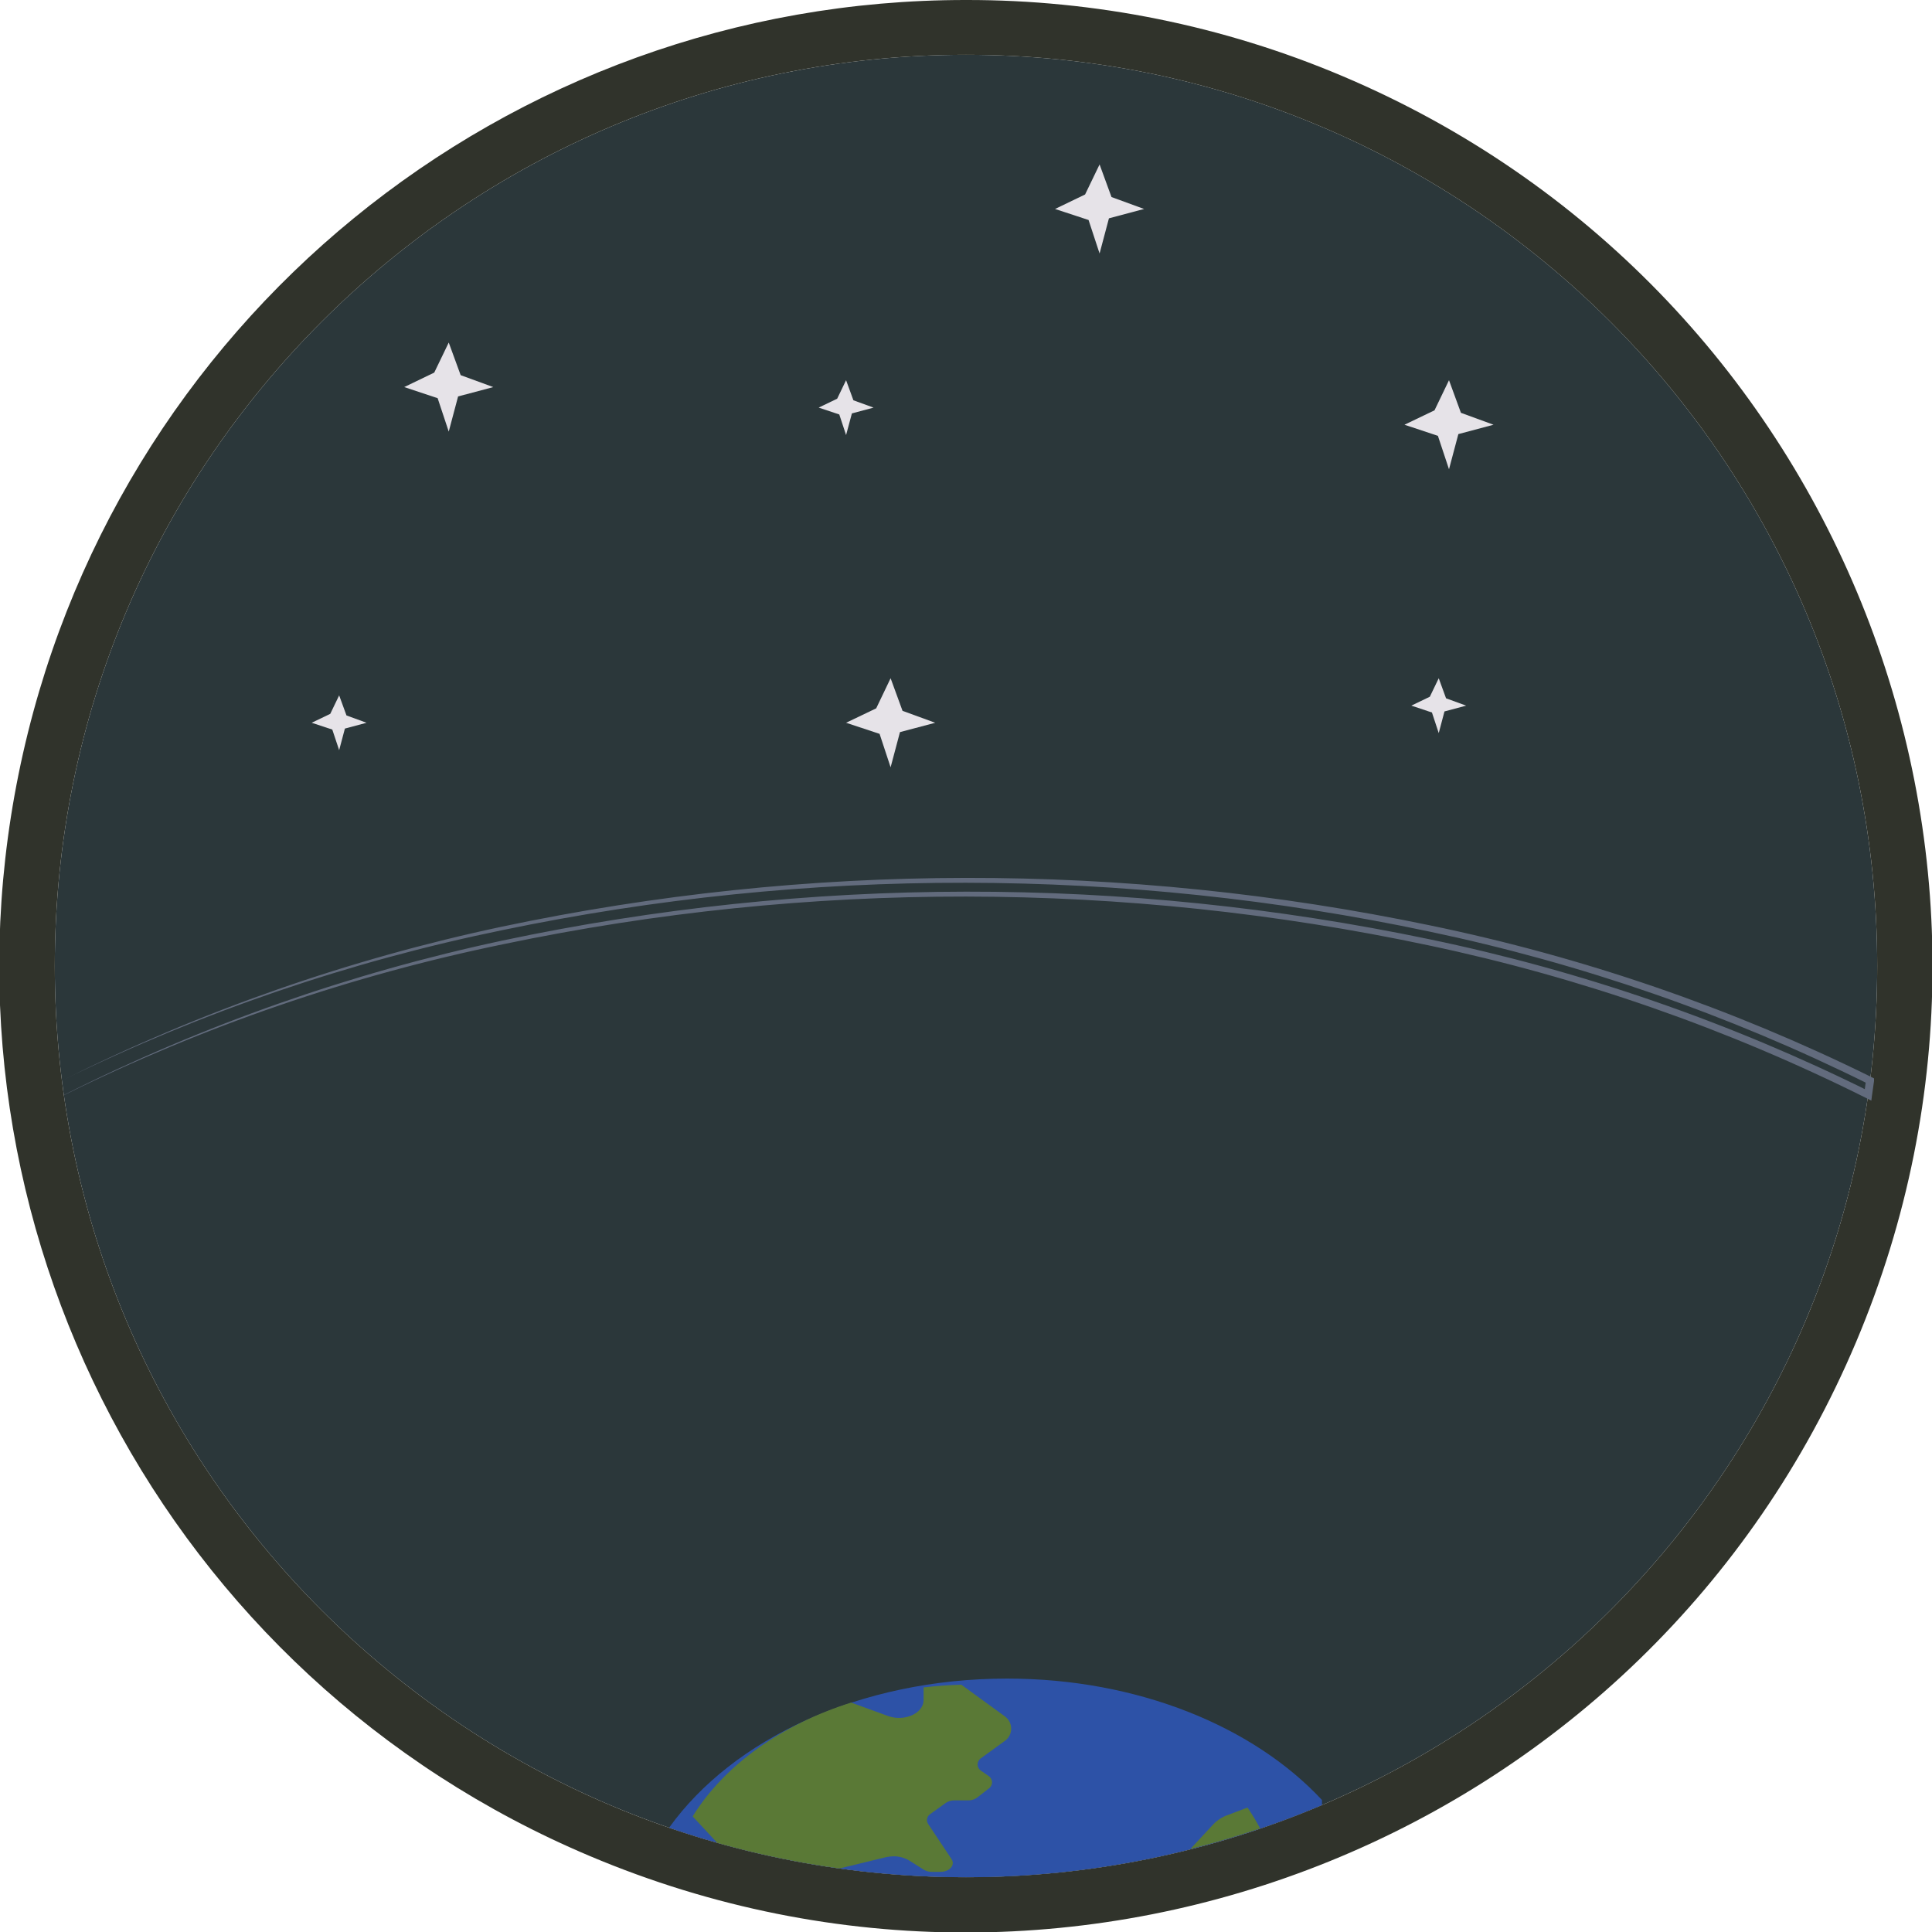
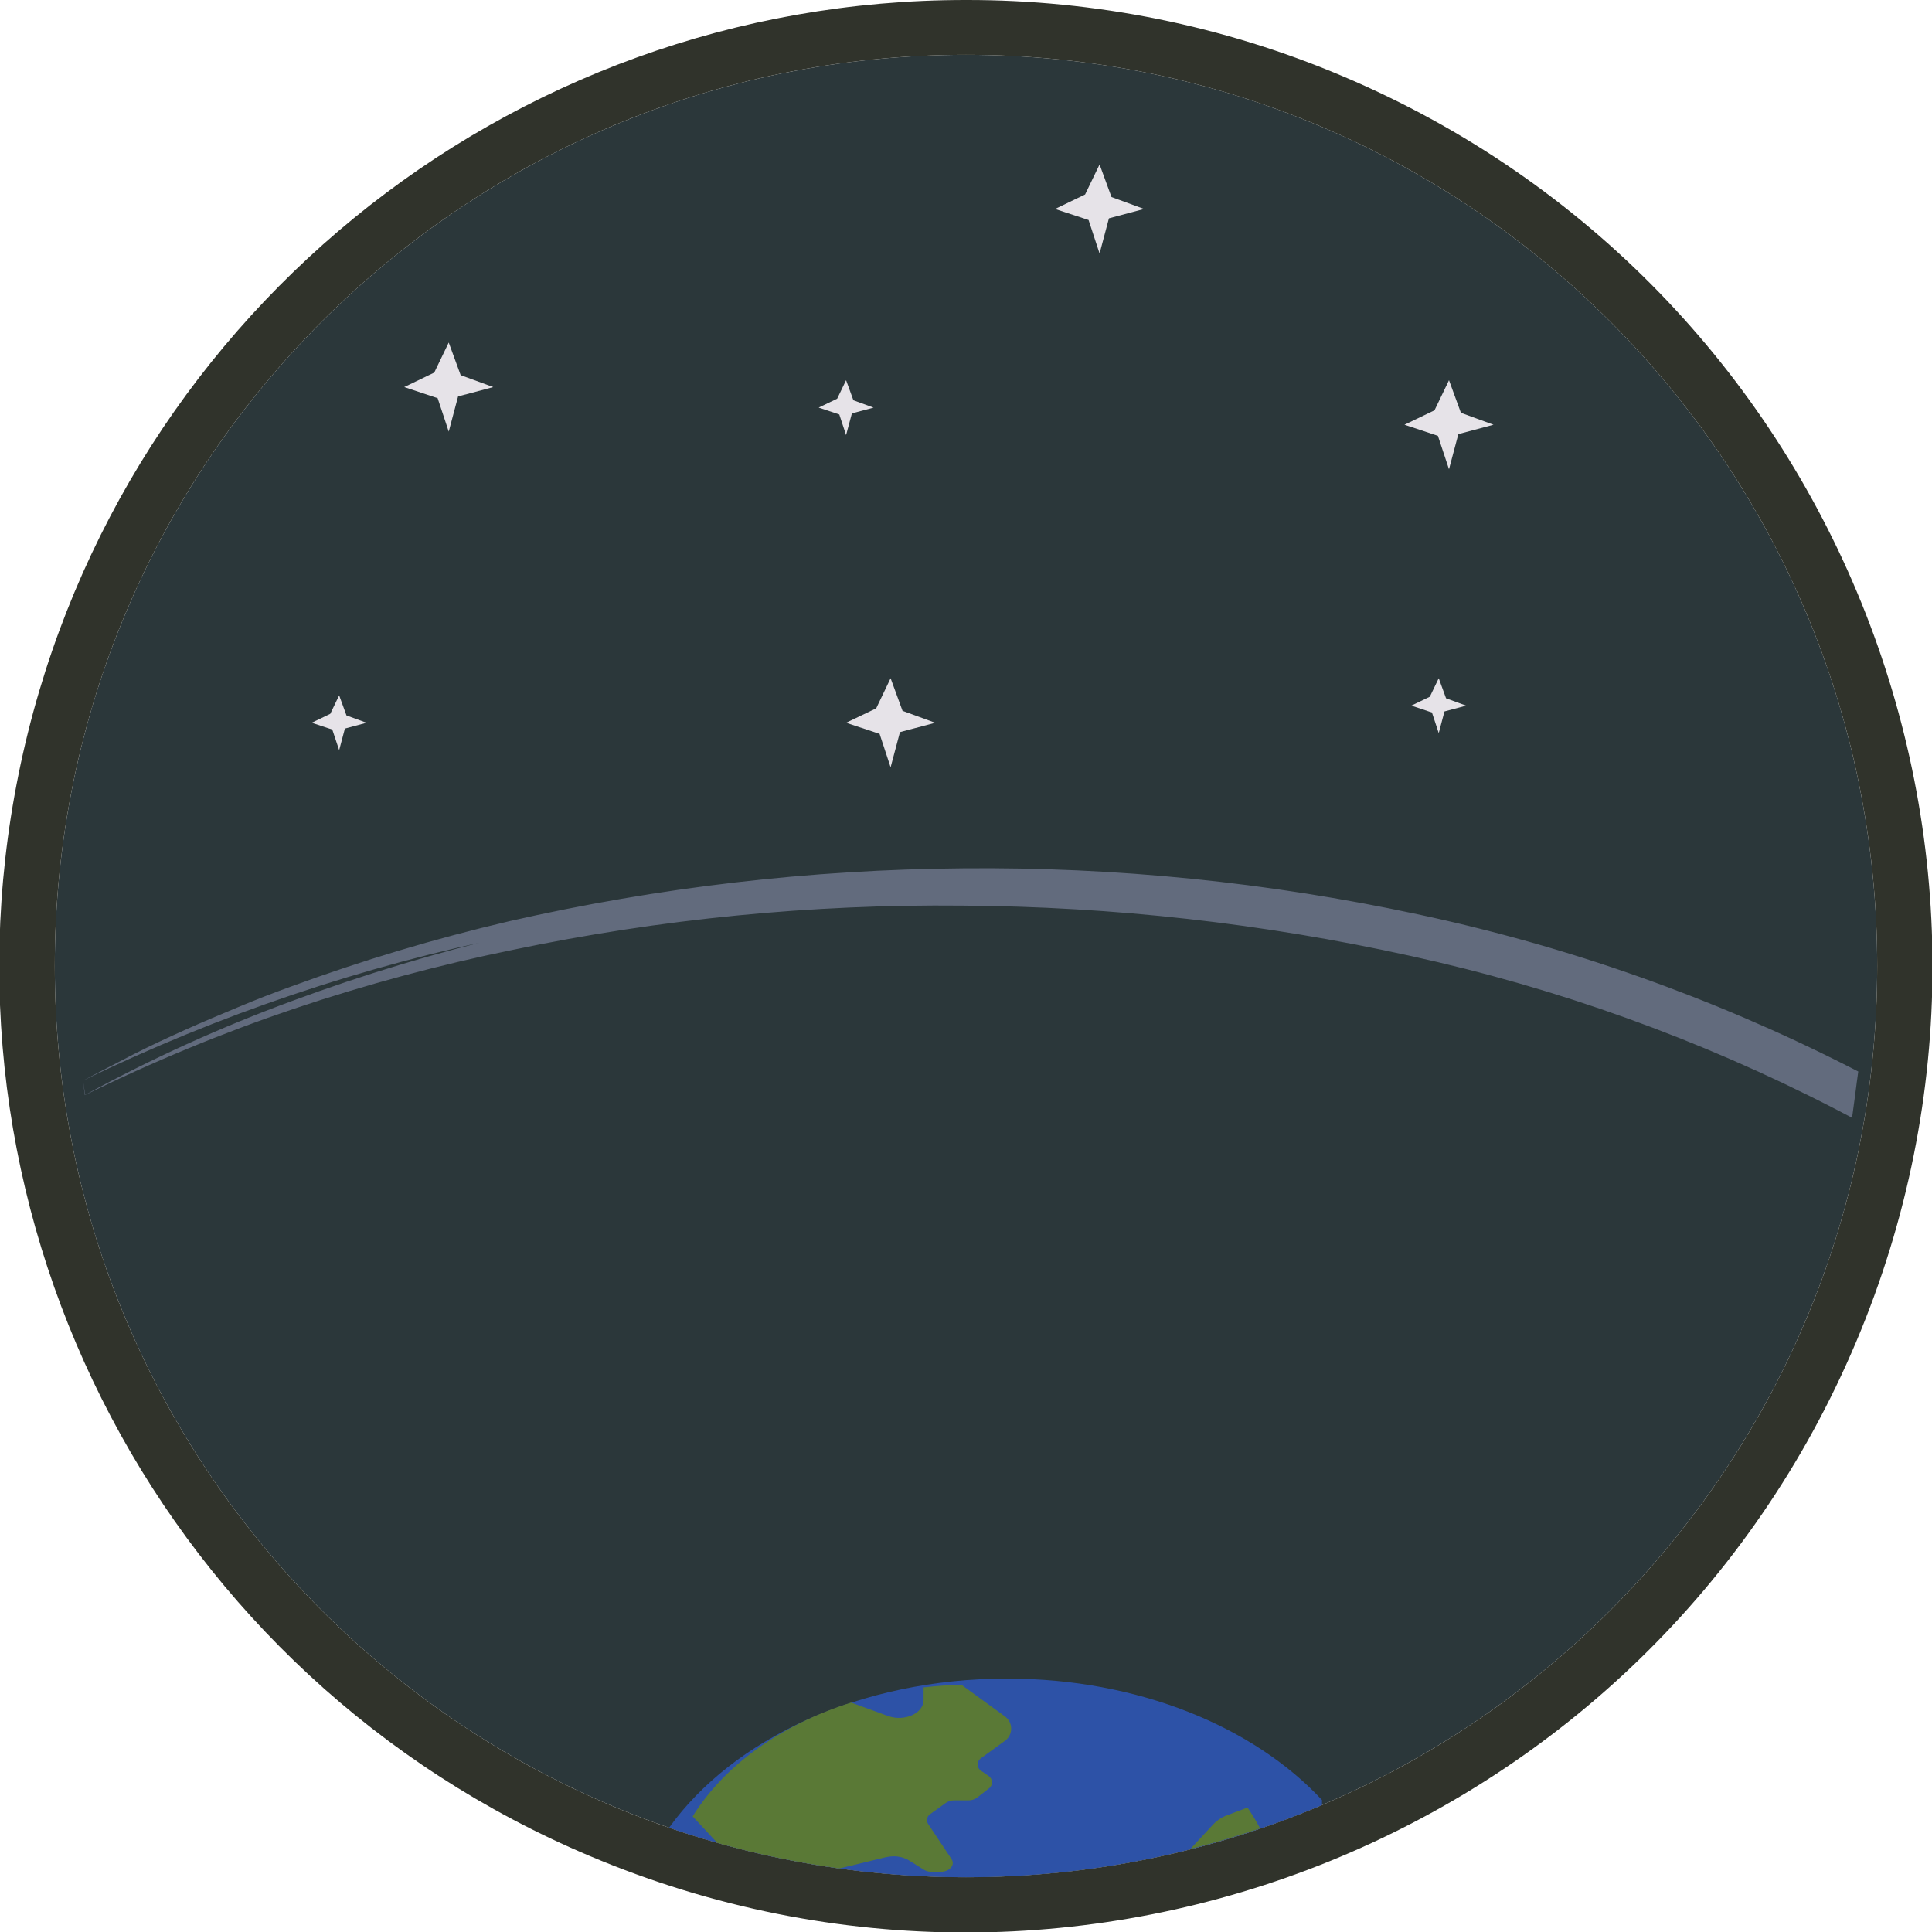
<svg xmlns="http://www.w3.org/2000/svg" id="Layer_1" data-name="Layer 1" viewBox="0 0 256 256">
  <defs>
    <style>.cls-1{fill:#2b373a;}.cls-2{fill:#30332b;}.cls-3{fill:#2d52a7;}.cls-4{fill:#5a7936;}.cls-5{fill:#626b7d;}.cls-6{fill:#e6e3e8;}</style>
  </defs>
  <circle class="cls-1" cx="128" cy="128" r="120.74" />
  <path class="cls-2" d="M128,7.26A120.74,120.74,0,1,1,7.26,128,120.74,120.74,0,0,1,128,7.26M128,0A128,128,0,0,0,78.17,245.94,128,128,0,0,0,177.83,10.06,127.35,127.35,0,0,0,128,0Z" />
  <path class="cls-3" d="M133.44,222.42c-19.47,0-36.36,8-44.78,19.76a121.13,121.13,0,0,0,86.51-3c0-.22,0-.45,0-.67C166.12,228.79,150.8,222.42,133.44,222.42Z" />
  <path class="cls-4" d="M133.14,227.42l-5.76-4.19c-1.68.05-3.34.17-5,.36v1.67c0,1.77-2.54,2.91-4.71,2.12l-4.89-1.78c-9.33,2.94-16.84,8.35-21,15.08l3.26,3.51a120.42,120.42,0,0,0,16.21,3.39l6.13-1.49a4.84,4.84,0,0,1,1-.12,4,4,0,0,1,2.13.58l1.89,1.19a2,2,0,0,0,1.07.29h1.15c1.21,0,2-.92,1.45-1.71L123,241.71a.93.93,0,0,1-.17-.53,1,1,0,0,1,.49-.85l2-1.43a1.94,1.94,0,0,1,1.13-.34h1.84a2,2,0,0,0,1.15-.34L131,237a1,1,0,0,0,0-1.67l-1-.69a1,1,0,0,1,0-1.68l2.11-1.53.95-.69A2,2,0,0,0,133.14,227.42Z" />
  <path class="cls-4" d="M157.73,245q4.7-1.18,9.24-2.73a28.14,28.14,0,0,0-1.67-2.76l-2.64,1a4.81,4.81,0,0,0-1.88,1.21Z" />
-   <path class="cls-5" d="M8.21,143.18l.27,1.9h0a241.44,241.44,0,0,1,58.14-20.46,298.23,298.23,0,0,1,122.81-.16,241.83,241.83,0,0,1,58.34,20.19L247,145l.26-1.9.27.51a243,243,0,0,0-58.21-20.19,299.14,299.14,0,0,0-122.76-.17A243.26,243.26,0,0,0,8.21,143.18Zm0,0A243,243,0,0,1,66.5,122.79a299.57,299.57,0,0,1,123-.17A243.6,243.6,0,0,1,248,142.73l.32.16,0,.35-.27,1.91-.09.69-.63-.32a241,241,0,0,0-58.05-20.26,297.34,297.34,0,0,0-122.53-.16,241,241,0,0,0-58.25,20h0Z" />
+   <path class="cls-5" d="M11,143.18l.29,1.89,0,0a204.39,204.39,0,0,1,27.42-12.44,245.67,245.67,0,0,1,28.89-8.71,279.72,279.72,0,0,1,60-7,273.41,273.41,0,0,1,60.14,6.1,230.86,230.86,0,0,1,57,20.28l-2.9,1.5.25-1.88,1.06,2a231.54,231.54,0,0,0-56.14-20.06,286,286,0,0,0-59.44-6.71A280.51,280.51,0,0,0,67.87,124,237.55,237.55,0,0,0,11,143.18Zm0,0c2.21-1.14,4.43-2.33,6.69-3.48s4.53-2.2,6.82-3.23,4.61-2,7-3,4.66-1.89,7-2.73a248.39,248.39,0,0,1,29-8.68,280.64,280.64,0,0,1,60.05-7,275,275,0,0,1,60.25,6.08,233.18,233.18,0,0,1,57.17,20.2l1.25.64-.19,1.38-.25,1.93-.38,2.82-2.53-1.32a229.42,229.42,0,0,0-56-20.13A283.5,283.5,0,0,0,127.5,120,276.89,276.89,0,0,0,68,125.85,243,243,0,0,0,39,133.65a228.66,228.66,0,0,0-27.76,11.46l0,0v0Z" />
  <polygon class="cls-6" points="59.46 57.19 57.99 52.76 53.56 51.29 57.54 49.37 59.46 45.39 61.04 49.71 65.36 51.29 60.7 52.53 59.46 57.19" />
  <polygon class="cls-6" points="118.01 101.67 116.55 97.24 112.11 95.77 116.1 93.86 118.01 89.87 119.59 94.19 123.92 95.77 119.25 97.01 118.01 101.67" />
  <polygon class="cls-6" points="192 62.18 190.53 57.75 186.1 56.28 190.08 54.37 192 50.38 193.58 54.7 197.9 56.28 193.24 57.52 192 62.18" />
  <polygon class="cls-6" points="145.7 33.59 144.24 29.15 139.8 27.69 143.78 25.77 145.7 21.79 147.28 26.11 151.6 27.69 146.94 28.93 145.7 33.59" />
  <polygon class="cls-6" points="44.94 99.4 44.03 96.67 41.3 95.77 43.76 94.59 44.94 92.14 45.91 94.8 48.57 95.77 45.7 96.54 44.94 99.4" />
  <polygon class="cls-6" points="112.11 57.65 111.21 54.92 108.48 54.01 110.93 52.83 112.11 50.38 113.08 53.04 115.75 54.01 112.88 54.78 112.11 57.65" />
  <polygon class="cls-6" points="190.64 97.14 189.74 94.41 187.01 93.5 189.46 92.32 190.64 89.87 191.61 92.53 194.27 93.5 191.4 94.27 190.64 97.14" />
</svg>
